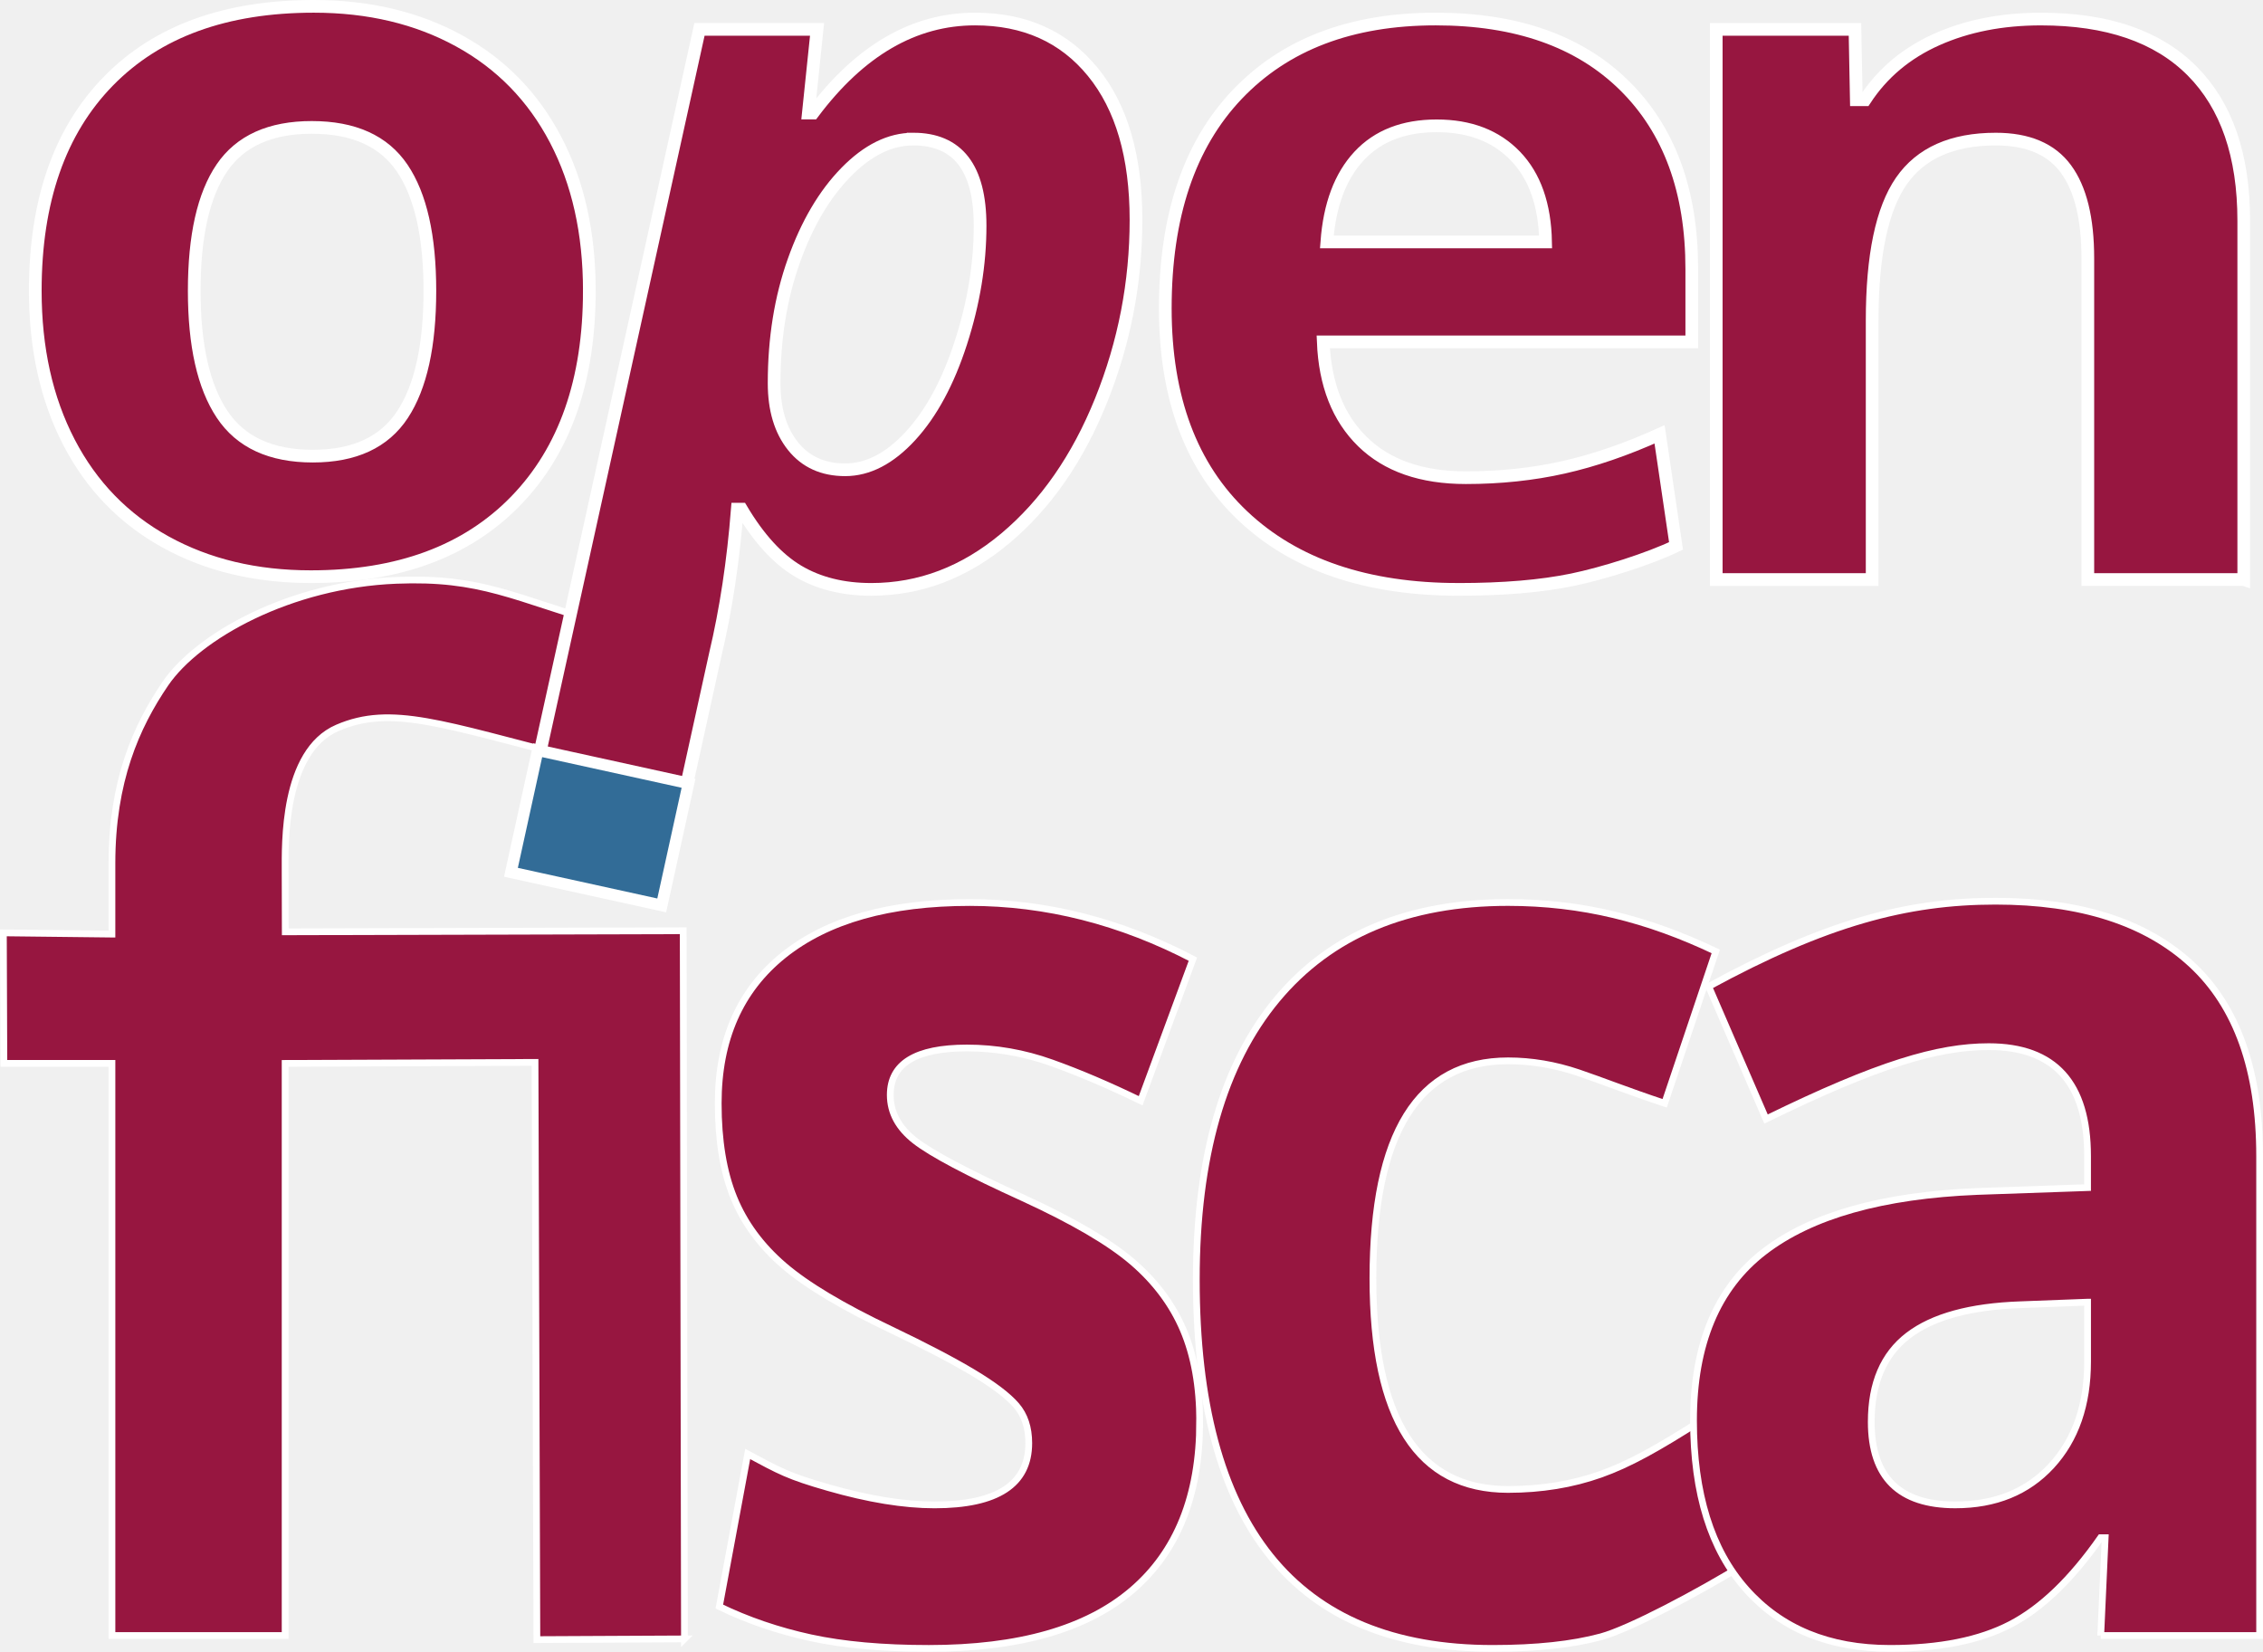
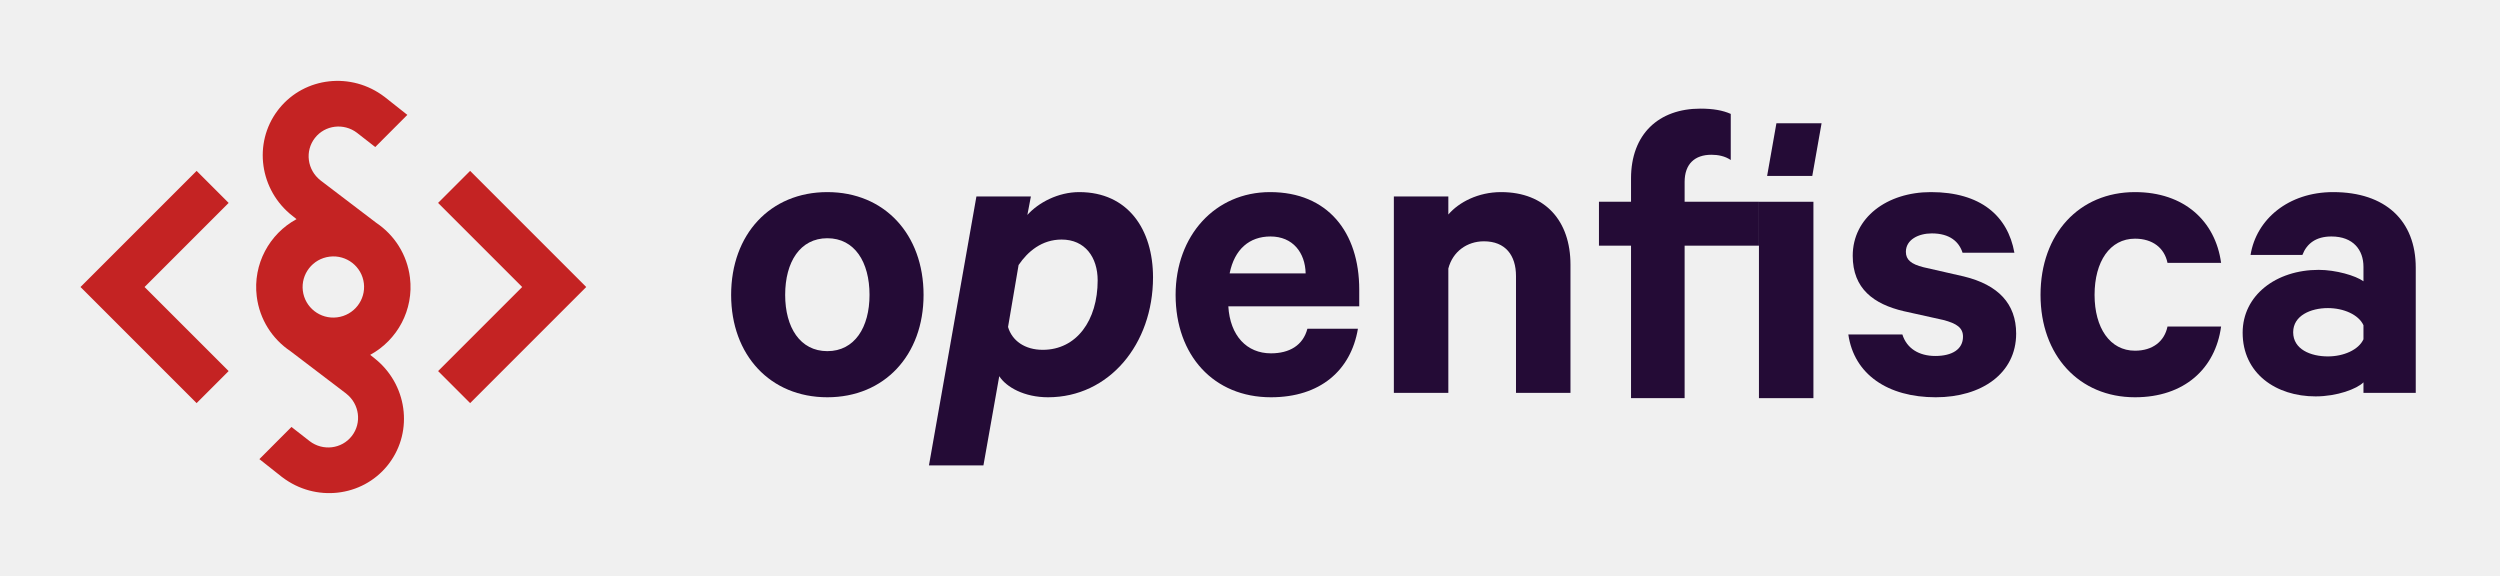
- <svg xmlns="http://www.w3.org/2000/svg" width="279.999" height="204.372" viewBox="0 0 279.999 204.372" id="svg6535" version="1.1">
-   <defs id="defs6537" />
-   <g id="layer1" transform="translate(-145.7148,-95.89063)">
-     <g id="g6488" transform="matrix(1.26107,0,0,1.26107,-142.8523,-295.9782)">
-       <path d="m 295.982,471.542 -14.479,0.071 -0.182,-56.635 -24.519,0.099 0,56.134 -16.99,0 0,-56.134 -10.604,0 -0.049,-12.806 10.652,0.121 0,-6.952 c 0,-8.039 2.371,-13.41 5.236,-17.616 3.199,-4.695 12.276,-9.726 22.65,-10.141 8.357,-0.335 11.428,1.655 20.992,4.485 l -3.542,12.916 c -12.916,-3.266 -17.916,-5.207 -23.207,-2.93 -5.383,2.315 -5.139,11.519 -5.139,14.044 l 0.014,5.97 39.045,-0.106 0.121,69.481 z" style="fill:#971640;fill-opacity:1;fill-rule:nonzero;stroke:none" id="path3986" />
-       <path d="m 295.982,471.542 -14.479,0.071 -0.182,-56.635 -24.519,0.099 0,56.134 -16.99,0 0,-56.134 -10.604,0 -0.049,-12.806 10.652,0.121 0,-6.952 c 0,-8.039 2.371,-13.41 5.236,-17.616 3.199,-4.695 12.276,-9.726 22.65,-10.141 8.357,-0.335 11.428,1.655 20.992,4.485 l -3.542,12.916 c -12.916,-3.266 -17.916,-5.207 -23.207,-2.93 -5.383,2.315 -5.139,11.519 -5.139,14.044 l 0.014,5.97 39.045,-0.106 0.121,69.481 z" style="fill:none;stroke:#ffffff;stroke-width:0.662;stroke-linecap:butt;stroke-linejoin:miter;stroke-miterlimit:4;stroke-dasharray:none;stroke-opacity:1" id="path3990" />
-       <path d="m 346.532,450.247 c 0,7.241 -2.217,12.756 -6.656,16.544 -4.439,3.79 -11.078,5.684 -19.916,5.684 -4.531,0 -8.394,-0.349 -11.589,-1.042 -3.192,-0.695 -6.183,-1.715 -8.967,-3.062 l 2.784,-14.971 c 3.155,1.684 3.929,2.154 7.884,3.29 3.956,1.136 7.438,1.705 10.445,1.705 6.165,0 9.248,-2.021 9.248,-6.062 0,-1.515 -0.407,-2.746 -1.225,-3.695 -0.816,-0.946 -2.229,-2.02 -4.232,-3.219 -2.006,-1.2 -4.68,-2.599 -8.023,-4.199 -4.791,-2.274 -8.31,-4.378 -10.557,-6.314 -2.248,-1.938 -3.881,-4.157 -4.902,-6.662 -1.021,-2.504 -1.531,-5.589 -1.531,-9.25 0,-6.271 2.144,-11.124 6.434,-14.554 4.29,-3.431 10.37,-5.147 18.245,-5.147 7.501,0 14.799,1.854 21.894,5.556 l -5.126,13.893 c -3.119,-1.516 -6.035,-2.757 -8.746,-3.725 -2.711,-0.969 -5.478,-1.452 -8.3,-1.452 -5.014,0 -7.521,1.536 -7.521,4.609 0,1.728 0.809,3.22 2.422,4.482 1.616,1.264 5.154,3.138 10.614,5.62 4.865,2.234 8.431,4.316 10.697,6.251 2.264,1.938 3.936,4.168 5.014,6.694 1.075,2.525 1.614,5.535 1.614,9.029" style="fill:#971640;fill-opacity:1;fill-rule:nonzero;stroke:none" id="path3994" />
-       <path d="m 346.532,450.247 c 0,7.241 -2.217,12.756 -6.656,16.544 -4.439,3.79 -11.078,5.684 -19.916,5.684 -4.531,0 -8.394,-0.349 -11.589,-1.042 -3.192,-0.695 -6.183,-1.715 -8.967,-3.062 l 2.784,-14.971 c 3.155,1.684 3.929,2.154 7.884,3.29 3.956,1.136 7.438,1.705 10.445,1.705 6.165,0 9.248,-2.021 9.248,-6.062 0,-1.515 -0.407,-2.746 -1.225,-3.695 -0.816,-0.946 -2.229,-2.02 -4.232,-3.219 -2.006,-1.2 -4.68,-2.599 -8.023,-4.199 -4.791,-2.274 -8.31,-4.378 -10.557,-6.314 -2.248,-1.938 -3.881,-4.157 -4.902,-6.662 -1.021,-2.504 -1.531,-5.589 -1.531,-9.25 0,-6.271 2.144,-11.124 6.434,-14.554 4.29,-3.431 10.37,-5.147 18.245,-5.147 7.501,0 14.799,1.854 21.894,5.556 l -5.126,13.893 c -3.119,-1.516 -6.035,-2.757 -8.746,-3.725 -2.711,-0.969 -5.478,-1.452 -8.3,-1.452 -5.014,0 -7.521,1.536 -7.521,4.609 0,1.728 0.809,3.22 2.422,4.482 1.616,1.264 5.154,3.138 10.614,5.62 4.865,2.234 8.431,4.316 10.697,6.251 2.264,1.938 3.936,4.168 5.014,6.694 1.075,2.525 1.614,5.535 1.614,9.029 z" style="fill:none;stroke:#ffffff;stroke-width:0.662;stroke-linecap:butt;stroke-linejoin:miter;stroke-miterlimit:4;stroke-dasharray:none;stroke-opacity:1" id="path3998" />
-       <path d="m 375.285,472.474 c -19.387,0 -29.082,-12.061 -29.082,-36.181 0,-11.996 2.638,-21.163 7.911,-27.5 5.274,-6.334 12.832,-9.502 22.674,-9.502 7.206,0 13.666,1.601 20.381,4.8 l -5.015,14.901 c -3.667,-1.22 -6.156,-2.22 -8.457,-2.999 -2.304,-0.78 -4.605,-1.167 -6.909,-1.167 -8.839,0 -13.258,7.114 -13.258,21.341 0,13.807 4.419,20.711 13.258,20.711 3.268,0 6.294,-0.495 9.081,-1.484 2.785,-0.989 5.571,-2.536 9.9,-5.305 l 4.014,14.238 c -4.294,2.643 -11.082,6.254 -13.885,7.01 -2.805,0.757 -6.343,1.137 -10.613,1.137" style="fill:#971640;fill-opacity:1;fill-rule:nonzero;stroke:none" id="path4002" />
-       <path d="m 375.285,472.474 c -19.387,0 -29.082,-12.061 -29.082,-36.181 0,-11.996 2.638,-21.163 7.911,-27.5 5.274,-6.334 12.832,-9.502 22.674,-9.502 7.206,0 13.666,1.601 20.381,4.8 l -5.015,14.901 c -3.667,-1.22 -6.156,-2.22 -8.457,-2.999 -2.304,-0.78 -4.605,-1.167 -6.909,-1.167 -8.839,0 -13.258,7.114 -13.258,21.341 0,13.807 4.419,20.711 13.258,20.711 3.268,0 6.294,-0.495 9.081,-1.484 2.785,-0.989 5.571,-2.536 9.9,-5.305 l 4.014,14.238 c -4.294,2.643 -11.082,6.254 -13.885,7.01 -2.805,0.757 -6.343,1.137 -10.613,1.137 z" style="fill:none;stroke:#ffffff;stroke-width:0.662;stroke-linecap:butt;stroke-linejoin:miter;stroke-miterlimit:4;stroke-dasharray:none;stroke-opacity:1" id="path4006" />
-       <path d="m 433.649,438.503 -6.575,0.253 c -4.939,0.169 -8.615,1.179 -11.03,3.03 -2.414,1.854 -3.62,4.674 -3.62,8.461 0,5.431 2.748,8.146 8.244,8.146 3.938,0 7.084,-1.285 9.444,-3.851 2.359,-2.569 3.538,-5.978 3.538,-10.23 l 0,-5.809 z m 1.291,32.708 0.435,-9.598 -0.446,0 c -2.86,4.084 -5.801,6.915 -8.829,8.492 -3.027,1.579 -6.974,2.369 -11.839,2.369 -5.98,0 -10.689,-1.936 -14.121,-5.811 -3.436,-3.871 -5.155,-9.385 -5.155,-16.543 0,-7.492 2.314,-13.018 6.936,-16.574 4.625,-3.558 11.598,-5.526 20.92,-5.905 l 10.807,-0.378 0,-3.095 c 0,-7.155 -3.232,-10.734 -9.695,-10.734 -4.976,0 -10.825,1.704 -21.852,7.101 l -5.626,-13.006 c 11.473,-6.239 19.421,-8.365 28.148,-8.365 8.357,0 14.764,2.062 19.221,6.188 4.457,4.126 6.685,10.398 6.685,18.816 l 0,47.041 -15.589,0 z" style="fill:#971640;fill-opacity:1;fill-rule:nonzero;stroke:none" id="path4010" />
-       <path d="m 433.649,438.503 -6.575,0.253 c -4.939,0.169 -8.615,1.179 -11.03,3.03 -2.414,1.854 -3.62,4.674 -3.62,8.461 0,5.431 2.748,8.146 8.244,8.146 3.938,0 7.084,-1.285 9.444,-3.851 2.359,-2.569 3.538,-5.978 3.538,-10.23 l 0,-5.809 z m 1.291,32.708 0.435,-9.598 -0.446,0 c -2.86,4.084 -5.801,6.915 -8.829,8.492 -3.027,1.579 -6.974,2.369 -11.839,2.369 -5.98,0 -10.689,-1.936 -14.121,-5.811 -3.436,-3.871 -5.155,-9.385 -5.155,-16.543 0,-7.492 2.314,-13.018 6.936,-16.574 4.625,-3.558 11.598,-5.526 20.92,-5.905 l 10.807,-0.378 0,-3.095 c 0,-7.155 -3.232,-10.734 -9.695,-10.734 -4.976,0 -10.825,1.704 -21.852,7.101 l -5.626,-13.006 c 11.473,-6.239 19.421,-8.365 28.148,-8.365 8.357,0 14.764,2.062 19.221,6.188 4.457,4.126 6.685,10.398 6.685,18.816 l 0,47.041 -15.589,0 z" style="fill:none;stroke:#ffffff;stroke-width:0.662;stroke-linecap:butt;stroke-linejoin:miter;stroke-miterlimit:4;stroke-dasharray:none;stroke-opacity:1" id="path4014" />
-       <path d="m 247.884,339.272 c 0,5.344 0.91,9.384 2.734,12.119 1.821,2.736 4.789,4.105 8.901,4.105 4.079,0 7.013,-1.359 8.801,-4.08 1.789,-2.72 2.684,-6.766 2.684,-12.144 0,-5.341 -0.904,-9.35 -2.709,-12.023 -1.805,-2.671 -4.764,-4.006 -8.877,-4.006 -4.079,0 -7.02,1.327 -8.825,3.982 -1.805,2.656 -2.709,6.671 -2.709,12.046 m 38.765,0 c 0,8.787 -2.406,15.66 -7.22,20.616 -4.814,4.957 -11.519,7.435 -20.111,7.435 -5.383,0 -10.13,-1.134 -14.242,-3.404 -4.111,-2.268 -7.271,-5.527 -9.477,-9.776 -2.206,-4.249 -3.31,-9.205 -3.31,-14.871 0,-8.819 2.39,-15.675 7.171,-20.567 4.781,-4.893 11.5,-7.339 20.16,-7.339 5.383,0 10.13,1.126 14.242,3.38 4.114,2.252 7.271,5.487 9.479,9.705 2.206,4.216 3.309,9.158 3.309,14.821" style="fill:#971640;fill-opacity:1;fill-rule:nonzero;stroke:none" id="path4018" />
-       <path d="m 247.884,339.272 c 0,5.344 0.91,9.384 2.734,12.119 1.821,2.736 4.789,4.105 8.901,4.105 4.079,0 7.013,-1.359 8.801,-4.08 1.789,-2.72 2.684,-6.766 2.684,-12.144 0,-5.341 -0.904,-9.35 -2.709,-12.023 -1.805,-2.671 -4.764,-4.006 -8.877,-4.006 -4.079,0 -7.02,1.327 -8.825,3.982 -1.805,2.656 -2.709,6.671 -2.709,12.046 z m 38.765,0 c 0,8.787 -2.406,15.66 -7.22,20.616 -4.814,4.957 -11.519,7.435 -20.111,7.435 -5.383,0 -10.13,-1.134 -14.242,-3.404 -4.111,-2.268 -7.271,-5.527 -9.477,-9.776 -2.206,-4.249 -3.31,-9.205 -3.31,-14.871 0,-8.819 2.39,-15.675 7.171,-20.567 4.781,-4.893 11.5,-7.339 20.16,-7.339 5.383,0 10.13,1.126 14.242,3.38 4.114,2.252 7.271,5.487 9.479,9.705 2.206,4.216 3.309,9.158 3.309,14.821 z" style="fill:none;stroke:#ffffff;stroke-width:1.245;stroke-linecap:butt;stroke-linejoin:miter;stroke-miterlimit:4;stroke-dasharray:none;stroke-opacity:1" id="path4022" />
-       <path d="m 318.419,324.39 c -2.272,0 -4.471,1.087 -6.594,3.26 -2.124,2.172 -3.829,5.069 -5.115,8.691 -1.289,3.621 -1.931,7.62 -1.931,11.996 0,2.578 0.618,4.636 1.855,6.181 1.236,1.545 2.942,2.317 5.116,2.317 2.239,0 4.378,-1.11 6.419,-3.331 2.039,-2.221 3.686,-5.27 4.939,-9.149 1.255,-3.879 1.881,-7.701 1.881,-11.469 0,-5.664 -2.19,-8.498 -6.57,-8.498 m 6.069,-11.78 c 4.881,0 8.734,1.73 11.559,5.19 2.826,3.461 4.237,8.297 4.237,14.509 0,6.147 -1.145,12.064 -3.434,17.744 -2.291,5.683 -5.425,10.188 -9.402,13.52 -3.98,3.33 -8.36,4.996 -13.14,4.996 -2.775,0 -5.165,-0.596 -7.171,-1.786 -2.006,-1.19 -3.862,-3.217 -5.566,-6.084 l -0.401,0 c -0.401,5.119 -1.121,9.865 -2.158,14.244 l -3.61,16.415 -15.096,0 17.151,-77.734 11.535,0 -0.853,8.207 0.451,0 c 4.614,-6.146 9.912,-9.221 15.898,-9.221" style="fill:#971640;fill-opacity:1;fill-rule:nonzero;stroke:none" id="path4026" />
-       <path d="m 318.419,324.39 c -2.272,0 -4.471,1.087 -6.594,3.26 -2.124,2.172 -3.829,5.069 -5.115,8.691 -1.289,3.621 -1.931,7.62 -1.931,11.996 0,2.578 0.618,4.636 1.855,6.181 1.236,1.545 2.942,2.317 5.116,2.317 2.239,0 4.378,-1.11 6.419,-3.331 2.039,-2.221 3.686,-5.27 4.939,-9.149 1.255,-3.879 1.881,-7.701 1.881,-11.469 0,-5.664 -2.19,-8.498 -6.57,-8.498 z m 6.069,-11.78 c 4.881,0 8.734,1.73 11.559,5.19 2.826,3.461 4.237,8.297 4.237,14.509 0,6.147 -1.145,12.064 -3.434,17.744 -2.291,5.683 -5.425,10.188 -9.402,13.52 -3.98,3.33 -8.36,4.996 -13.14,4.996 -2.775,0 -5.165,-0.596 -7.171,-1.786 -2.006,-1.19 -3.862,-3.217 -5.566,-6.084 l -0.401,0 c -0.401,5.119 -1.121,9.865 -2.158,14.244 l -3.61,16.415 -15.096,0 17.151,-77.734 11.535,0 -0.853,8.207 0.451,0 c 4.614,-6.146 9.912,-9.221 15.898,-9.221 z" style="fill:none;stroke:#ffffff;stroke-width:1.245;stroke-linecap:butt;stroke-linejoin:miter;stroke-miterlimit:4;stroke-dasharray:none;stroke-opacity:1" id="path4030" />
-       <path d="m 369.789,323.088 c -3.244,0 -5.784,0.989 -7.622,2.969 -1.839,1.98 -2.891,4.787 -3.159,8.425 l 21.464,0 c -0.069,-3.638 -1.054,-6.445 -2.959,-8.425 -1.906,-1.98 -4.481,-2.969 -7.724,-2.969 m 2.158,45.481 c -9.029,0 -16.084,-2.397 -21.165,-7.194 -5.081,-4.796 -7.622,-11.588 -7.622,-20.375 0,-9.045 2.349,-16.038 7.046,-20.979 4.699,-4.94 11.191,-7.411 19.484,-7.411 7.923,0 14.091,2.172 18.505,6.518 4.414,4.346 6.62,10.349 6.62,18.01 l 0,7.145 -36.159,0 c 0.168,4.185 1.454,7.452 3.862,9.803 2.405,2.349 5.785,3.524 10.13,3.524 3.376,0 6.57,-0.338 9.578,-1.014 3.009,-0.675 6.151,-1.754 9.429,-3.235 l 1.615,10.943 c -2.675,1.288 -7.149,2.697 -10.19,3.325 -3.044,0.627 -6.754,0.941 -11.133,0.941" style="fill:#971640;fill-opacity:1;fill-rule:nonzero;stroke:none" id="path4034" />
-       <path d="m 369.789,323.088 c -3.244,0 -5.784,0.989 -7.622,2.969 -1.839,1.98 -2.891,4.787 -3.159,8.425 l 21.464,0 c -0.069,-3.638 -1.054,-6.445 -2.959,-8.425 -1.906,-1.98 -4.481,-2.969 -7.724,-2.969 z m 2.158,45.481 c -9.029,0 -16.084,-2.397 -21.165,-7.194 -5.081,-4.796 -7.622,-11.588 -7.622,-20.375 0,-9.045 2.349,-16.038 7.046,-20.979 4.699,-4.94 11.191,-7.411 19.484,-7.411 7.923,0 14.091,2.172 18.505,6.518 4.414,4.346 6.62,10.349 6.62,18.01 l 0,7.145 -36.159,0 c 0.168,4.185 1.454,7.452 3.862,9.803 2.405,2.349 5.785,3.524 10.13,3.524 3.376,0 6.57,-0.338 9.578,-1.014 3.009,-0.675 6.151,-1.754 9.429,-3.235 l 1.615,10.943 c -2.675,1.288 -7.149,2.697 -10.19,3.325 -3.044,0.627 -6.754,0.941 -11.133,0.941 z" style="fill:none;stroke:#ffffff;stroke-width:1.245;stroke-linecap:butt;stroke-linejoin:miter;stroke-miterlimit:4;stroke-dasharray:none;stroke-opacity:1" id="path4038" />
-       <path d="m 448.969,367.603 -15.296,0 0,-31.527 c 0,-3.895 -0.719,-6.816 -2.156,-8.764 -1.436,-1.948 -3.728,-2.921 -6.871,-2.921 -4.28,0 -7.371,1.375 -9.277,4.128 -1.905,2.754 -2.857,7.315 -2.857,13.69 l 0,25.395 -15.296,0 0,-53.979 13.609,0 0.133,6.904 0.854,0 c 1.704,-2.607 4.053,-4.579 7.044,-5.915 2.993,-1.334 6.394,-2.002 10.206,-2.002 6.519,0 11.467,1.698 14.844,5.094 3.377,3.396 5.066,8.296 5.066,14.701 l 0,35.197 z" style="fill:#971640;fill-opacity:1;fill-rule:nonzero;stroke:none" id="path4042" />
-       <path d="m 448.969,367.603 -15.296,0 0,-31.527 c 0,-3.895 -0.719,-6.816 -2.156,-8.764 -1.436,-1.948 -3.728,-2.921 -6.871,-2.921 -4.28,0 -7.371,1.375 -9.277,4.128 -1.905,2.754 -2.857,7.315 -2.857,13.69 l 0,25.395 -15.296,0 0,-53.979 13.609,0 0.133,6.904 0.854,0 c 1.704,-2.607 4.053,-4.579 7.044,-5.915 2.993,-1.334 6.394,-2.002 10.206,-2.002 6.519,0 11.467,1.698 14.844,5.094 3.377,3.396 5.066,8.296 5.066,14.701 l 0,35.197 z" style="fill:none;stroke:#ffffff;stroke-width:1.245;stroke-linecap:butt;stroke-linejoin:miter;stroke-miterlimit:4;stroke-dasharray:none;stroke-opacity:1" id="path4046" />
-       <path d="m 293.752,399.574 -14.794,-3.249 2.629,-11.974 14.794,3.248 -2.629,11.975 z" style="fill:#326c97;fill-opacity:1;fill-rule:nonzero;stroke:none" id="path4050" />
-       <path d="m 293.752,399.574 -14.794,-3.249 2.629,-11.974 14.794,3.248 -2.629,11.975 z" style="fill:none;stroke:#ffffff;stroke-width:1.138;stroke-linecap:butt;stroke-linejoin:miter;stroke-miterlimit:4;stroke-dasharray:none;stroke-opacity:1" id="path4054" />
-     </g>
-   </g>
+ <svg xmlns="http://www.w3.org/2000/svg" width="621" height="143" viewBox="0 0 621 143" fill="none">
+   <path fill-rule="evenodd" clip-rule="evenodd" d="M145.602 71.289L145.61 71.281L116.777 42.447L108.82 50.404L129.709 71.292L108.824 92.177L116.78 100.134L145.613 71.3L145.602 71.289Z" fill="#C42323" />
+   <path fill-rule="evenodd" clip-rule="evenodd" d="M79.59 44.782C76.335 42.243 75.671 37.544 78.223 34.273C80.755 31.028 85.419 30.512 88.67 32.982L93.21 36.525L101.181 28.536L95.472 24.018L95.468 24.024C87.279 17.8 75.716 19.099 69.369 26.94L68.957 27.468C62.846 35.597 64.473 47.251 72.672 53.648L73.654 54.435C66.932 58.086 62.781 65.588 63.775 73.64C64.485 79.392 67.674 84.233 72.138 87.224L86.026 97.79L86.02 97.798C89.274 100.337 89.94 105.037 87.388 108.308C84.856 111.553 80.192 112.069 76.941 109.598L72.401 106.056L64.43 114.045L70.139 118.563L70.143 118.557C78.332 124.78 89.895 123.481 96.242 115.641L96.654 115.113C102.765 106.984 101.138 95.33 92.939 88.933L91.956 88.145C98.676 84.493 102.826 76.993 101.832 68.942C101.124 63.207 97.952 58.378 93.509 55.384L79.585 44.791L79.59 44.782ZM83.734 78.83C87.958 78.309 90.892 74.481 90.383 70.355C89.874 66.229 86.097 63.23 81.873 63.751C77.649 64.272 74.715 68.1 75.224 72.226C75.733 76.352 79.51 79.352 83.734 78.83Z" fill="#C42323" />
+   <path fill-rule="evenodd" clip-rule="evenodd" d="M20.011 71.289L20.003 71.281L48.837 42.447L56.793 50.404L35.904 71.292L56.79 92.177L48.833 100.134L20 71.3L20.011 71.289Z" fill="#C42323" />
+   <path d="M229.413 73.255C229.413 58.195 219.7 47.718 205.513 47.718C191.326 47.718 181.613 58.195 181.613 73.255C181.613 88.206 191.326 98.682 205.513 98.682C219.7 98.682 229.413 88.206 229.413 73.255ZM215.99 73.255C215.99 81.331 212.279 87.224 205.513 87.224C198.747 87.224 195.036 81.331 195.036 73.255C195.036 65.07 198.747 59.177 205.513 59.177C212.279 59.177 215.99 65.07 215.99 73.255Z" fill="#240B36" />
+   <path d="M248.215 93.444C249.961 96.172 254.435 98.682 260.328 98.682C275.498 98.682 286.411 85.478 286.411 68.89C286.411 56.994 280.19 47.718 268.077 47.718C262.838 47.718 257.927 50.337 255.199 53.393L256.072 48.81H242.54L230.754 115.598H244.286L248.215 93.444ZM253.017 65.834C255.308 62.451 258.801 59.504 263.711 59.504C269.495 59.504 272.66 63.87 272.66 69.654C272.66 79.585 267.422 86.896 259.019 86.896C254.544 86.896 251.38 84.605 250.397 81.221L253.017 65.834Z" fill="#240B36" />
+   <path d="M324.759 81.658C323.667 85.805 320.284 87.769 315.701 87.769C309.699 87.769 305.552 83.404 305.115 76.092H337.636V71.945C337.636 57.649 329.779 47.718 315.483 47.718C301.841 47.718 292.02 58.522 292.02 73.255C292.02 88.315 301.514 98.682 315.701 98.682C327.924 98.682 335.563 92.025 337.309 81.658H324.759ZM315.592 58.74C321.157 58.74 324.213 62.778 324.322 67.907H305.443C306.643 61.905 310.354 58.74 315.592 58.74Z" fill="#240B36" />
+   <path d="M346.234 97.591H359.767V66.707C360.858 62.451 364.459 59.941 368.606 59.941C373.954 59.941 376.573 63.433 376.573 68.562V97.591H390.105V65.725C390.105 54.921 383.885 47.718 372.862 47.718C367.188 47.718 362.386 50.228 359.767 53.284V48.81H346.234V97.591Z" fill="#240B36" />
+   <path d="M600.072 97.591V66.489C600.072 54.812 592.542 47.718 579.555 47.718C568.424 47.718 560.457 54.484 559.039 63.324H571.916C573.007 60.487 575.299 58.74 579.119 58.74C584.575 58.74 587.085 62.123 587.085 66.27V69.872C585.121 68.453 580.21 67.034 575.954 67.034C565.368 67.034 557.074 73.364 557.074 82.64C557.074 92.789 565.368 98.464 575.19 98.464C580.537 98.464 585.448 96.609 587.085 94.972V97.591H600.072ZM587.085 84.277C585.885 86.896 582.174 88.533 578.246 88.533C573.99 88.533 569.624 86.787 569.624 82.531C569.624 78.384 573.99 76.529 578.246 76.529C582.174 76.529 585.885 78.166 587.085 80.785V84.277Z" fill="#240B36" />
+   <path d="M506.867 73.255C506.867 88.315 516.471 98.682 530.33 98.682C542.553 98.682 550.301 91.589 551.72 81.112H538.406C537.642 84.823 534.696 87.115 530.33 87.115C524.11 87.115 520.29 81.44 520.29 73.255C520.29 64.961 524.11 59.286 530.33 59.286C534.696 59.286 537.642 61.578 538.406 65.288H551.72C550.301 54.921 542.553 47.718 530.33 47.718C516.471 47.718 506.867 58.086 506.867 73.255Z" fill="#240B36" />
+   <path d="M459.125 83.077C460.544 93.008 468.947 98.682 480.842 98.682C492.192 98.682 500.813 92.789 500.813 82.858C500.813 75.438 496.339 70.745 487.826 68.671L477.786 66.38C474.731 65.616 473.421 64.524 473.421 62.56C473.421 59.504 476.586 57.977 479.86 57.977C484.334 57.977 486.626 60.05 487.499 62.778H500.376C498.74 53.611 491.973 47.718 479.642 47.718C468.729 47.718 460.216 54.048 460.216 63.542C460.216 71.727 465.455 75.547 472.875 77.293L482.697 79.475C486.08 80.348 487.608 81.44 487.608 83.622C487.608 86.787 484.88 88.424 480.733 88.424C476.695 88.424 473.639 86.569 472.548 83.077H459.125Z" fill="#240B36" />
+   <path d="M429.919 28.293C427.955 27.42 425.554 26.983 422.389 26.983C412.021 26.983 405.146 33.313 405.146 44.335V50.119H397.18V61.032H405.146V98.901H418.46V61.032H436.922V50.119H428.609H418.46V45.208C418.46 40.734 420.97 38.442 425.117 38.442C426.754 38.442 428.5 38.77 429.919 39.752V28.293Z" fill="#240B36" />
+   <path d="M450.454 50.119H436.922V61.032V98.901H450.454V50.119Z" fill="#240B36" />
+   <path fill-rule="evenodd" clip-rule="evenodd" d="M438.953 43.697L441.261 30.619H452.479L450.171 43.697H438.953Z" fill="#240B36" />
</svg>
